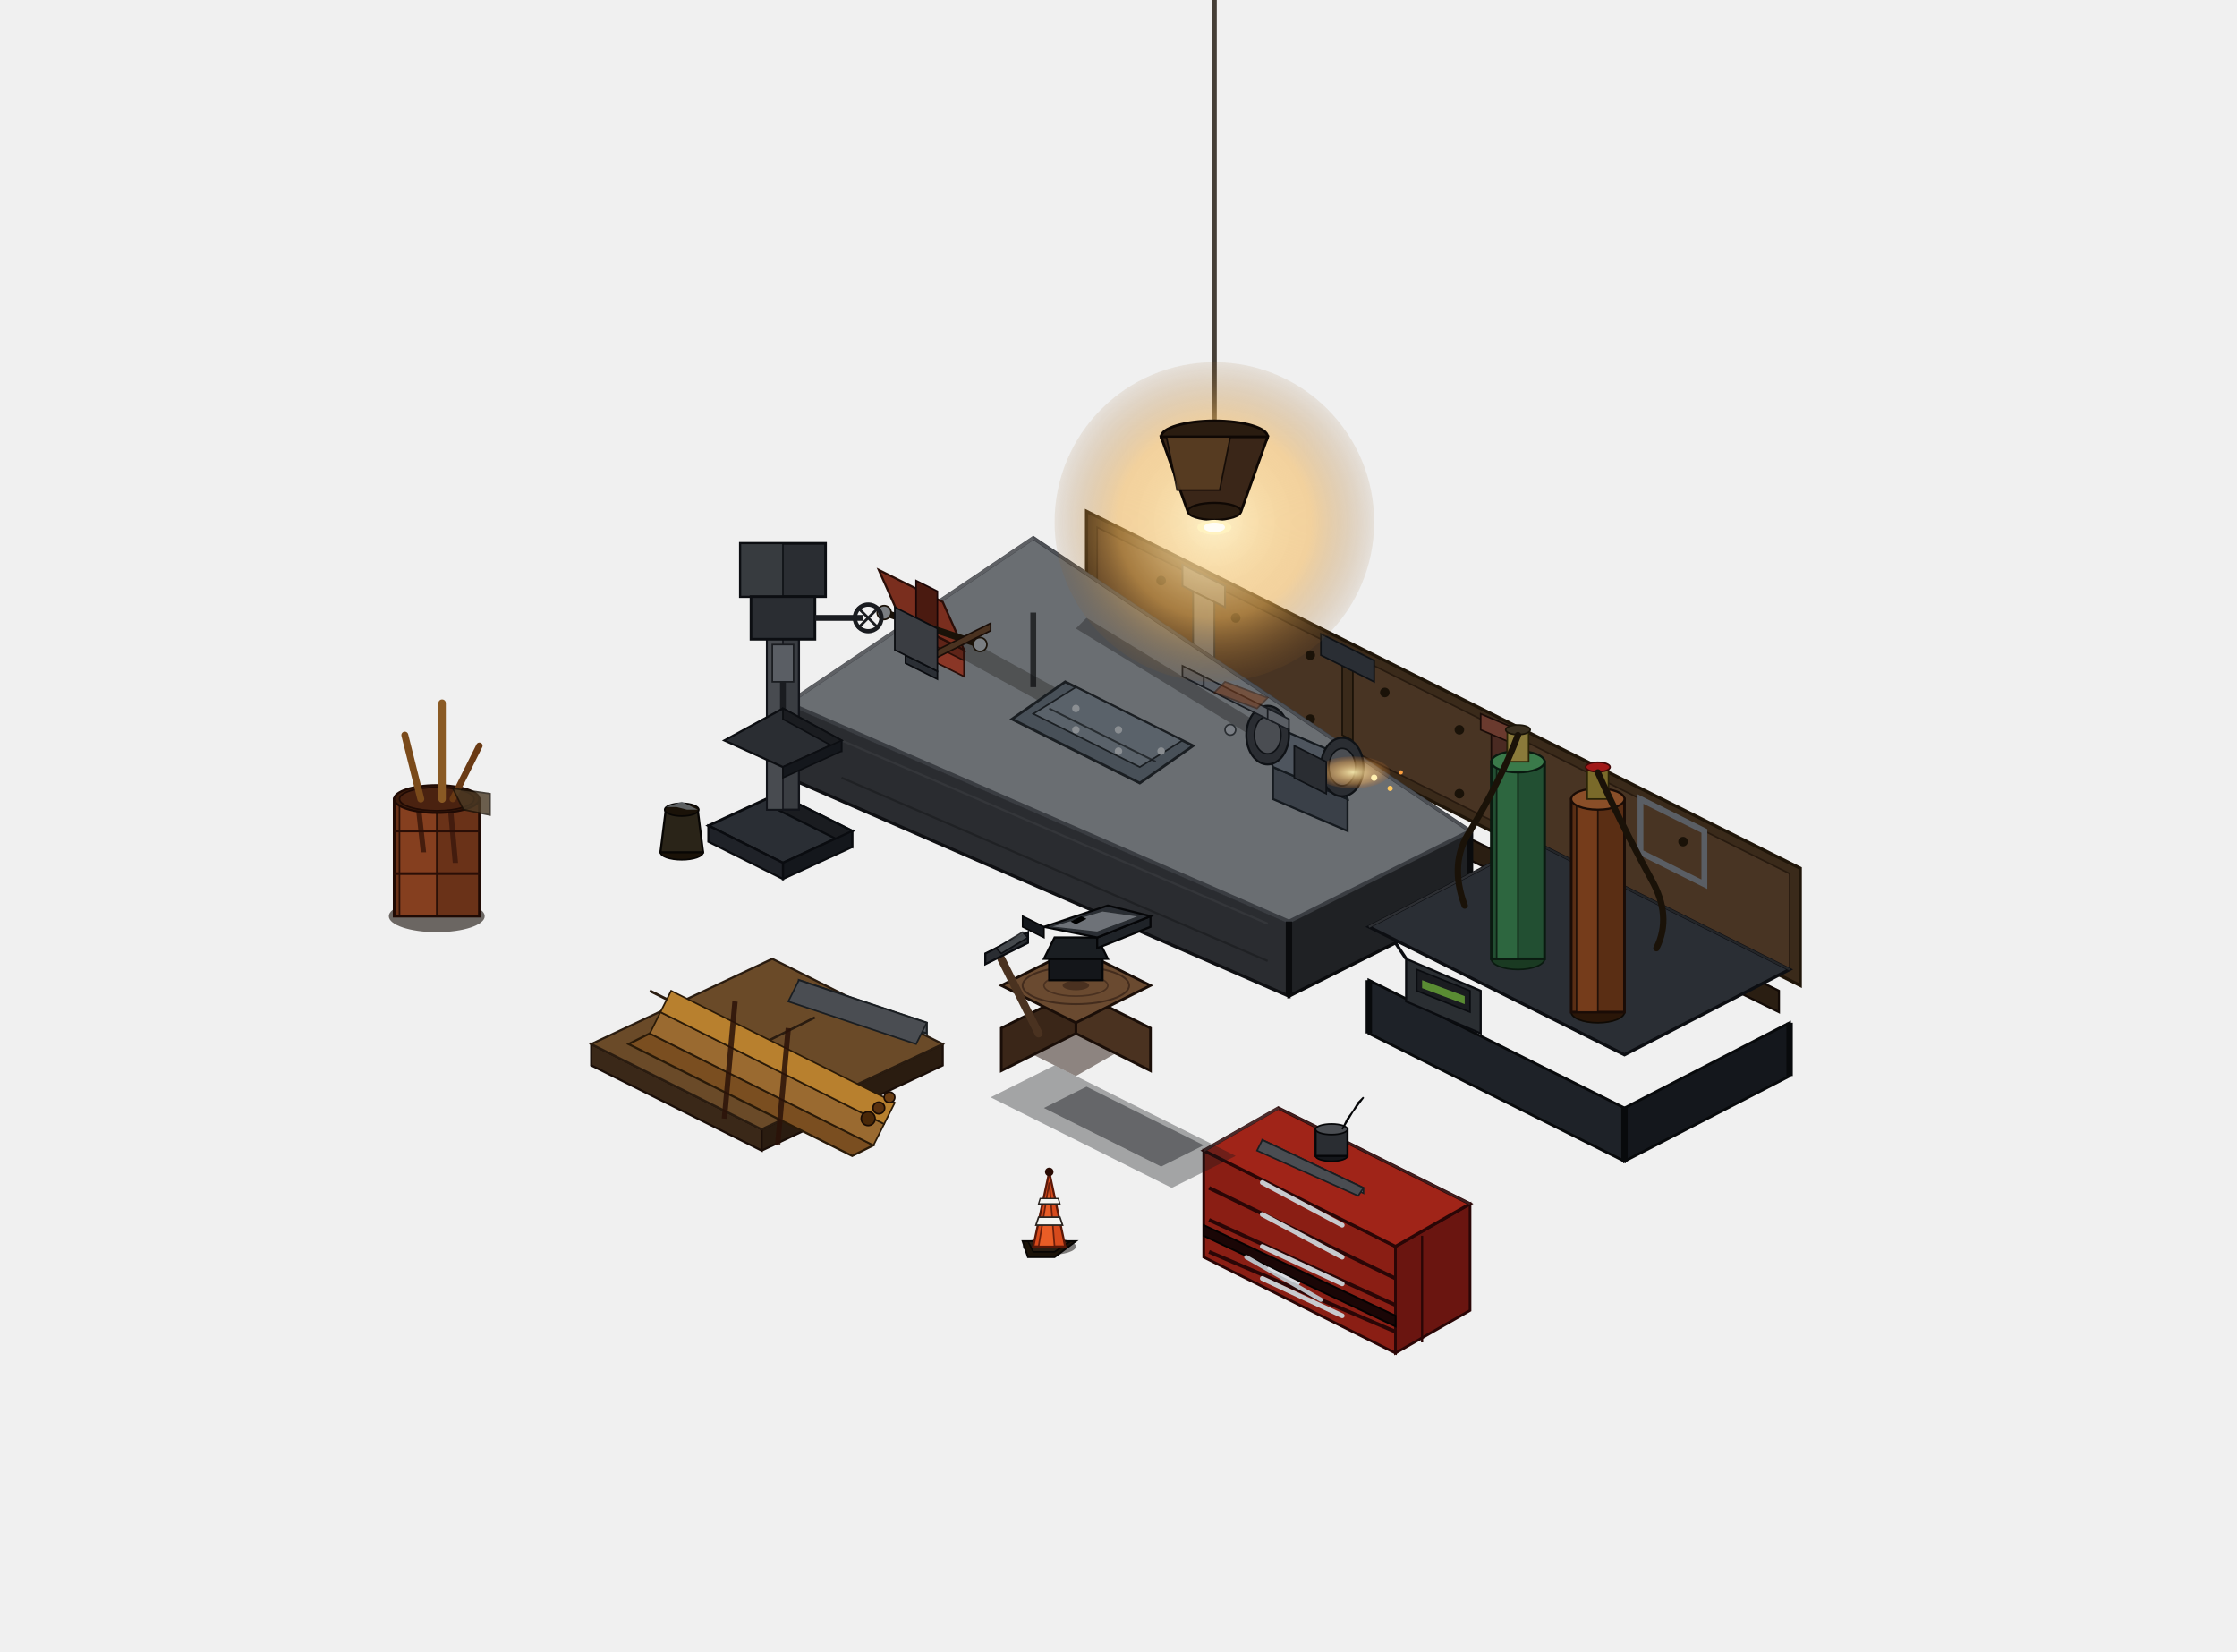
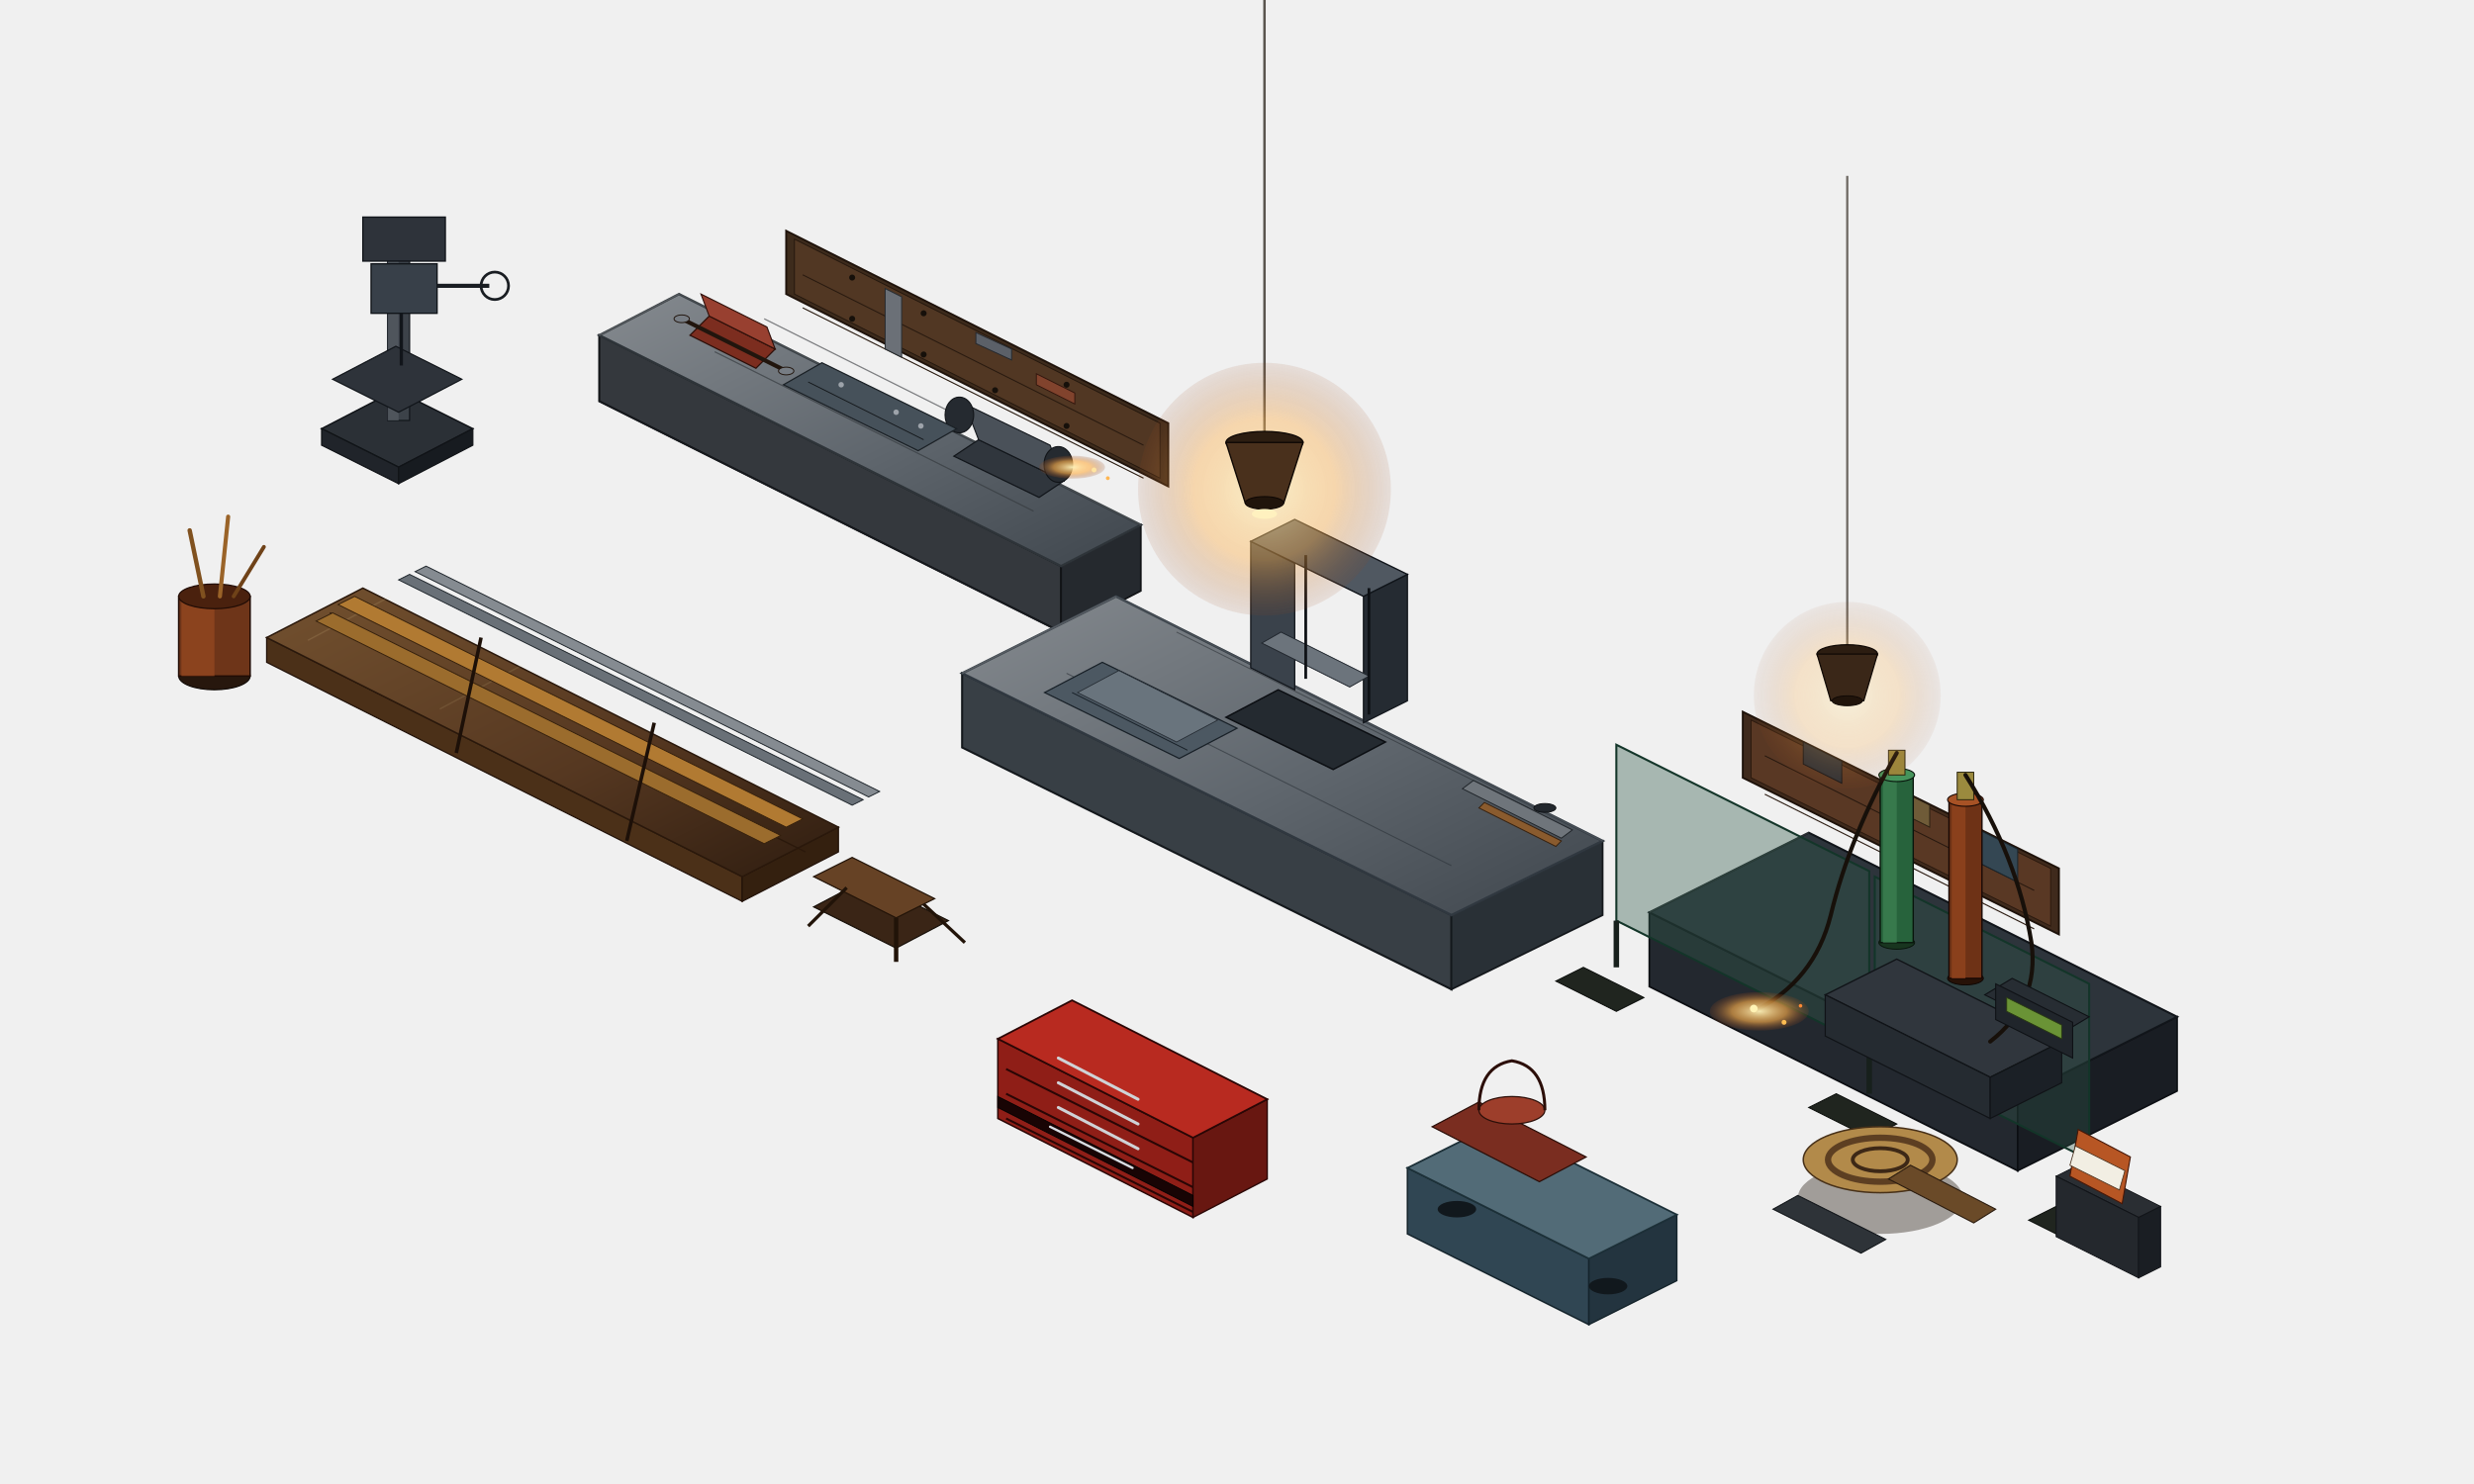
- <svg xmlns="http://www.w3.org/2000/svg" viewBox="20 0 420 310">
+ <svg xmlns="http://www.w3.org/2000/svg" viewBox="-40 0 900 540">
  <defs>
-     <radialGradient id="wsPendantGlow" cx="50%" cy="50%" r="55%">
-       <stop offset="0%" stop-color="#fff2c8" stop-opacity="0.95" />
-       <stop offset="55%" stop-color="#f4b85a" stop-opacity="0.55" />
-       <stop offset="100%" stop-color="#7a4a18" stop-opacity="0" />
+     <radialGradient id="workshopHotGlow" cx="50%" cy="50%" r="58%">
+       <stop offset="0%" stop-color="#fff2b8" stop-opacity="0.95" />
+       <stop offset="48%" stop-color="#ffb04a" stop-opacity="0.62" />
+       <stop offset="100%" stop-color="#6f220b" stop-opacity="0" />
    </radialGradient>
-     <radialGradient id="wsSparkGlow" cx="50%" cy="50%" r="60%">
-       <stop offset="0%" stop-color="#fff0b0" stop-opacity="0.9" />
-       <stop offset="60%" stop-color="#ffb050" stop-opacity="0.4" />
-       <stop offset="100%" stop-color="#8a3a10" stop-opacity="0" />
-     </radialGradient>
+     <linearGradient id="workshopSteelTop" x1="0%" y1="0%" x2="100%" y2="100%">
+       <stop offset="0%" stop-color="#858a8f" />
+       <stop offset="55%" stop-color="#5f666d" />
+       <stop offset="100%" stop-color="#3f464d" />
+     </linearGradient>
+     <linearGradient id="workshopOldWood" x1="0%" y1="0%" x2="100%" y2="100%">
+       <stop offset="0%" stop-color="#73512f" />
+       <stop offset="58%" stop-color="#563821" />
+       <stop offset="100%" stop-color="#2f1d10" />
+     </linearGradient>
  </defs>
-   <polygon points="224,96 358,163 358,185 224,118" fill="#3a2a1a" stroke="#1f1509" stroke-width="0.6" />
-   <polygon points="226,99 356,164 356,182 226,117" fill="#4a3624" stroke="#24180d" stroke-width="0.3" opacity="0.85" />
-   <circle cx="238" cy="109" r="0.9" fill="#1a1208" />
-   <circle cx="252" cy="116" r="0.9" fill="#1a1208" />
-   <circle cx="266" cy="123" r="0.9" fill="#1a1208" />
-   <circle cx="280" cy="130" r="0.9" fill="#1a1208" />
-   <circle cx="294" cy="137" r="0.9" fill="#1a1208" />
-   <circle cx="308" cy="144" r="0.9" fill="#1a1208" />
-   <circle cx="322" cy="151" r="0.9" fill="#1a1208" />
-   <circle cx="336" cy="158" r="0.9" fill="#1a1208" />
-   <circle cx="238" cy="121" r="0.9" fill="#1a1208" />
-   <circle cx="266" cy="135" r="0.9" fill="#1a1208" />
-   <circle cx="294" cy="149" r="0.9" fill="#1a1208" />
-   <circle cx="322" cy="163" r="0.9" fill="#1a1208" />
-   <polygon points="244,108 248,110 248,127 244,125" fill="#6a6e74" stroke="#2a2e32" stroke-width="0.35" />
-   <polygon points="242,106 250,110 250,114 242,110" fill="#6a6e74" stroke="#2a2e32" stroke-width="0.35" />
-   <polygon points="272,122 274,123 274,139 272,138" fill="#3a2a1a" stroke="#1a1208" stroke-width="0.3" />
-   <polygon points="268,119 278,124 278,128 268,123" fill="#2a2e34" stroke="#0f1216" stroke-width="0.3" />
-   <polygon points="300,136 303,137 303,149 300,147" fill="#4a2a22" stroke="#1a0c08" stroke-width="0.3" />
-   <polygon points="298,134 305,137 305,140 298,137" fill="#6a3a2e" stroke="#1a0c08" stroke-width="0.3" />
-   <polygon points="328,150 340,156 340,166 328,160" fill="none" stroke="#5a5e64" stroke-width="1.1" />
-   <polygon points="228,124 354,186 354,190 228,128" fill="#2a1e12" stroke="#120a06" stroke-width="0.4" />
-   <polygon points="242,131 248,134 248,142 242,139" fill="#4a3a28" stroke="#1a0f08" stroke-width="0.4" />
-   <polygon points="242,131 248,134 250,133 244,130" fill="#6a5a3a" stroke="#1a0f08" stroke-width="0.3" />
-   <polygon points="276,148 282,151 282,159 276,156" fill="#6a2a1a" stroke="#2a1008" stroke-width="0.4" />
-   <polygon points="276,148 282,151 284,150 278,147" fill="#8a3a22" stroke="#2a1008" stroke-width="0.3" />
-   <polygon points="168,132 262,173 262,187 168,146" fill="#2a2c30" stroke="#0f1013" stroke-width="0.6" />
-   <line x1="178" y1="139" x2="258" y2="173.4" stroke="rgba(255,255,255,0.05)" stroke-width="0.4" />
-   <line x1="178" y1="146" x2="258" y2="180.4" stroke="rgba(0,0,0,0.25)" stroke-width="0.4" />
-   <polygon points="296,156 262,173 262,187 296,170" fill="#1f2124" stroke="#0a0b0d" stroke-width="0.6" />
-   <polygon points="214,101 296,156 262,173 168,132" fill="#6a6e72" stroke="#3a3d42" stroke-width="0.7" />
-   <line x1="214" y1="101" x2="168" y2="132" stroke="rgba(255,255,255,0.18)" stroke-width="0.6" />
-   <line x1="214" y1="101" x2="296" y2="156" stroke="rgba(255,255,255,0.10)" stroke-width="0.5" />
-   <polygon points="198,118 238,140 234,142 194,120" fill="#3a3a3a" opacity="0.55" />
-   <polygon points="224,116 260,138 258,140 222,118" fill="#2a2a2a" opacity="0.45" />
-   <line x1="168" y1="132" x2="168" y2="146" stroke="#0a0b0d" stroke-width="1.2" />
-   <line x1="262" y1="173" x2="262" y2="187" stroke="#0a0b0d" stroke-width="1.2" />
-   <line x1="214" y1="115" x2="214" y2="129" stroke="#0a0b0d" stroke-width="1.1" opacity="0.7" />
-   <line x1="296" y1="156" x2="296" y2="170" stroke="#0a0b0d" stroke-width="1.2" />
-   <polygon points="189,116 201,122 201,126 189,120" fill="#5e2418" stroke="#2a0e08" stroke-width="0.4" />
-   <polygon points="189,116 201,122 197,113 185,107" fill="#7a2e1e" stroke="#2a0e08" stroke-width="0.4" />
-   <polygon points="189,118 201,124 201,127 189,121" fill="#8a3626" stroke="#2a0e08" stroke-width="0.3" />
-   <polygon points="192,109 196,111 196,118 192,116" fill="#4a1a10" stroke="#1a0606" stroke-width="0.3" />
-   <line x1="186" y1="115" x2="204" y2="121" stroke="#1a1208" stroke-width="1.3" stroke-linecap="round" />
-   <circle cx="186" cy="115" r="1.3" fill="#7a7e82" stroke="#1a1208" stroke-width="0.3" />
-   <circle cx="204" cy="121" r="1.3" fill="#7a7e82" stroke="#1a1208" stroke-width="0.3" />
-   <polygon points="259,144 273,150 273,156 259,150" fill="#3a4048" stroke="#151a1f" stroke-width="0.4" />
-   <polygon points="259,144 273,150 270,141 256,135" fill="#4e555e" stroke="#151a1f" stroke-width="0.4" />
-   <ellipse cx="258" cy="138" rx="4" ry="5.5" fill="#2a2d32" stroke="#0f1216" stroke-width="0.4" />
-   <ellipse cx="258" cy="138" rx="2.5" ry="3.5" fill="#4a4d52" stroke="#0f1216" stroke-width="0.3" />
-   <ellipse cx="272" cy="144" rx="4" ry="5.5" fill="#2a2d32" stroke="#0f1216" stroke-width="0.4" />
-   <ellipse cx="272" cy="144" rx="2.5" ry="3.5" fill="#4a4d52" stroke="#0f1216" stroke-width="0.3" />
-   <ellipse cx="274" cy="145" rx="7" ry="3" fill="url(#wsSparkGlow)" />
-   <circle cx="278" cy="146" r="0.6" fill="#fff0b0" />
-   <circle cx="281" cy="148" r="0.5" fill="#ffc860" />
-   <circle cx="283" cy="145" r="0.4" fill="#ffa040" />
-   <polygon points="263,140 269,143 269,149 263,146" fill="#2a2d32" stroke="#0f1216" stroke-width="0.3" />
-   <polygon points="220,128 244,140 234,147 210,135" fill="#485058" stroke="#1a1e22" stroke-width="0.5" />
-   <polygon points="222,129 242,139 234,144 214,134" fill="#5a626a" stroke="#1a1e22" stroke-width="0.3" />
-   <circle cx="222" cy="133" r="0.7" fill="#8a8e92" />
-   <circle cx="230" cy="137" r="0.7" fill="#8a8e92" />
-   <circle cx="238" cy="141" r="0.7" fill="#8a8e92" />
-   <circle cx="222" cy="137" r="0.7" fill="#8a8e92" />
-   <circle cx="230" cy="141" r="0.7" fill="#8a8e92" />
-   <line x1="217" y1="133" x2="237" y2="143" stroke="#1a1e22" stroke-width="0.35" opacity="0.8" />
-   <polygon points="244,126 260,134 259,135.5 243,127.5" fill="#5a5e64" stroke="#1a1d22" stroke-width="0.3" />
-   <polygon points="242,125 246,127 246,129 242,127" fill="#5a5e64" stroke="#1a1d22" stroke-width="0.3" />
-   <polygon points="258,133 262,135 262,137 258,135" fill="#5a5e64" stroke="#1a1d22" stroke-width="0.3" />
-   <polygon points="192,124 206,117 206,118.4 192,125.4" fill="#4a3220" stroke="#1a0e08" stroke-width="0.3" />
-   <polygon points="190,123 196,126 196,127.5 190,124.5" fill="#2a2e34" stroke="#0a0c10" stroke-width="0.3" />
-   <polygon points="188,122 196,126 196,118 188,114" fill="#3a3d42" stroke="#0a0c10" stroke-width="0.3" />
-   <circle cx="251" cy="137" r="1" fill="#7a7e84" stroke="#2a2e32" stroke-width="0.3" />
-   <polygon points="250,128 258,131 256,133 248,130" fill="#7a3a18" opacity="0.55" stroke="#3a1a0a" stroke-width="0.3" />
-   <polygon points="277,184 325,208 325,218 277,194" fill="#1e2228" stroke="#080a0c" stroke-width="0.5" />
-   <polygon points="356,192 325,208 325,218 356,202" fill="#14171c" stroke="#080a0c" stroke-width="0.5" />
-   <polygon points="308,158 356,182 325,198 277,174" fill="#2a2e34" stroke="#0c0e12" stroke-width="0.6" />
-   <line x1="308" y1="158" x2="277" y2="174" stroke="rgba(255,255,255,0.14)" stroke-width="0.4" />
-   <line x1="308" y1="158" x2="356" y2="182" stroke="rgba(255,255,255,0.10)" stroke-width="0.4" />
-   <line x1="277" y1="184" x2="277" y2="194" stroke="#080a0c" stroke-width="1.2" />
-   <line x1="325" y1="208" x2="325" y2="218" stroke="#080a0c" stroke-width="1.2" />
-   <line x1="356" y1="192" x2="356" y2="202" stroke="#080a0c" stroke-width="1.2" />
-   <ellipse cx="305" cy="180" rx="5" ry="2" fill="#1a3a22" stroke="#0a1a10" stroke-width="0.3" />
-   <polygon points="300,180 310,180 310,143 300,143" fill="#224f32" stroke="#0a1a10" stroke-width="0.5" />
-   <polygon points="301,180 305,180 305,143 301,143" fill="#2f6a42" stroke="#0a1a10" stroke-width="0.3" opacity="0.85" />
-   <ellipse cx="305" cy="143" rx="5" ry="2" fill="#3a7a4a" stroke="#0a1a10" stroke-width="0.4" />
-   <polygon points="303,143 307,143 307,137 303,137" fill="#8a7a3a" stroke="#2a2408" stroke-width="0.3" />
-   <ellipse cx="305" cy="137" rx="2.3" ry="0.9" fill="#3a3020" stroke="#1a1408" stroke-width="0.3" />
-   <ellipse cx="320" cy="190" rx="5" ry="2" fill="#2a1608" stroke="#0f0a04" stroke-width="0.3" />
-   <polygon points="315,190 325,190 325,150 315,150" fill="#5a2e14" stroke="#1a0c06" stroke-width="0.5" />
-   <polygon points="316,190 320,190 320,150 316,150" fill="#7a3e1c" stroke="#1a0c06" stroke-width="0.3" opacity="0.85" />
-   <ellipse cx="320" cy="150" rx="5" ry="2" fill="#8a4e28" stroke="#1a0c06" stroke-width="0.4" />
-   <polygon points="318,150 322,150 322,144 318,144" fill="#7a6a2a" stroke="#2a2408" stroke-width="0.3" />
-   <ellipse cx="320" cy="144" rx="2.3" ry="0.9" fill="#a01818" stroke="#400808" stroke-width="0.3" />
-   <path d="M305 138 Q302 146 296 156 Q292 162 295 170" fill="none" stroke="#1a1208" stroke-width="1.2" stroke-linecap="round" />
-   <path d="M320 145 Q324 154 330 165 Q334 172 331 178" fill="none" stroke="#1a1208" stroke-width="1.2" stroke-linecap="round" />
-   <polygon points="284,180 298,186 298,194 284,188" fill="#2a2e32" stroke="#0a0c10" stroke-width="0.4" />
-   <polygon points="286,182 296,186 296,190 286,186" fill="#1a1c20" stroke="#0a0c10" stroke-width="0.3" />
-   <polygon points="287,184 295,187 295,188.5 287,185.5" fill="#6aa838" opacity="0.8" />
-   <line x1="284" y1="180" x2="282" y2="177" stroke="#0a0c10" stroke-width="0.6" />
-   <polygon points="166,149 180,156 167,162 153,155" fill="#2a2e34" stroke="#0a0c10" stroke-width="0.5" />
-   <polygon points="166,149 180,156 180,159 166,152" fill="#1a1c20" stroke="#0a0c10" stroke-width="0.4" />
-   <polygon points="180,156 167,162 167,165 180,159" fill="#14171c" stroke="#0a0c10" stroke-width="0.4" />
-   <polygon points="153,155 167,162 167,165 153,158" fill="#1f2228" stroke="#0a0c10" stroke-width="0.4" />
-   <polygon points="164,152 170,152 170,108 164,108" fill="#3a3d42" stroke="#12141a" stroke-width="0.4" />
-   <polygon points="164,152 167,152 167,108 164,108" fill="#4a4d52" stroke="#12141a" stroke-width="0.3" opacity="0.85" />
-   <polygon points="159,112 175,112 175,102 159,102" fill="#2a2d32" stroke="#0c0e12" stroke-width="0.5" />
-   <polygon points="159,112 167,112 167,102 159,102" fill="#3a3d42" stroke="#0c0e12" stroke-width="0.3" opacity="0.85" />
-   <polygon points="161,120 173,120 173,112 161,112" fill="#2a2d32" stroke="#0c0e12" stroke-width="0.5" />
-   <line x1="173" y1="116" x2="182" y2="116" stroke="#1a1c20" stroke-width="1.1" />
-   <circle cx="183" cy="116" r="2.5" fill="none" stroke="#1a1c20" stroke-width="0.8" />
-   <line x1="181" y1="114" x2="185" y2="118" stroke="#1a1c20" stroke-width="0.5" />
-   <line x1="185" y1="114" x2="181" y2="118" stroke="#1a1c20" stroke-width="0.5" />
-   <polygon points="165,128 169,128 169,121 165,121" fill="#5a5e64" stroke="#1a1c20" stroke-width="0.3" />
-   <line x1="167" y1="128" x2="167" y2="134" stroke="#1a1c20" stroke-width="1.1" />
-   <polygon points="167,133 178,139 167,144 156,139" fill="#2a2d32" stroke="#0c0e12" stroke-width="0.4" />
-   <polygon points="167,133 178,139 178,141 167,135" fill="#1a1c20" stroke="#0c0e12" stroke-width="0.3" />
-   <polygon points="178,139 167,144 167,146 178,141" fill="#14171c" stroke="#0c0e12" stroke-width="0.3" />
-   <ellipse cx="148" cy="160" rx="4" ry="1.4" fill="#1a1208" stroke="#080604" stroke-width="0.3" />
-   <polygon points="144,160 152,160 151,152 145,152" fill="#2a2418" stroke="#080604" stroke-width="0.4" />
-   <ellipse cx="148" cy="152" rx="3.2" ry="1.2" fill="#1a1208" stroke="#080604" stroke-width="0.3" />
-   <polygon points="145,151.5 148,150.5 151,152 149,152 147,151.5" fill="#6a6e72" opacity="0.85" />
-   <ellipse cx="102" cy="172" rx="9" ry="3" fill="#120a04" opacity="0.6" />
-   <polygon points="94,172 110,172 110,150 94,150" fill="#6a3218" stroke="#1f0a04" stroke-width="0.5" />
-   <polygon points="95,172 102,172 102,150 95,150" fill="#8a4220" stroke="#1f0a04" stroke-width="0.3" opacity="0.85" />
-   <line x1="94" y1="156" x2="110" y2="156" stroke="#2a0e06" stroke-width="0.5" />
-   <line x1="94" y1="164" x2="110" y2="164" stroke="#2a0e06" stroke-width="0.5" />
-   <polygon points="98,151 99,160 100,160 99,151" fill="#2a0e06" opacity="0.7" />
-   <polygon points="104,151 105,162 106,162 105,151" fill="#2a0e06" opacity="0.6" />
-   <ellipse cx="102" cy="150" rx="8" ry="2.6" fill="#3a1a0a" stroke="#1f0a04" stroke-width="0.4" />
-   <ellipse cx="102" cy="150" rx="7" ry="2.2" fill="#4a2210" stroke="#1f0a04" stroke-width="0.3" />
-   <line x1="99" y1="150" x2="96" y2="138" stroke="#7a4a1a" stroke-width="1.3" stroke-linecap="round" />
-   <line x1="103" y1="150" x2="103" y2="132" stroke="#8a5a24" stroke-width="1.4" stroke-linecap="round" />
-   <line x1="105" y1="150" x2="110" y2="140" stroke="#6a3a14" stroke-width="1.2" stroke-linecap="round" />
-   <polygon points="105,148 112,149 112,153 107,152" fill="#4a3a24" opacity="0.8" stroke="#1a1208" stroke-width="0.3" />
-   <polygon points="222,187 236,194 222,202 208,195" fill="#2a1810" opacity="0.5" />
-   <polygon points="222,186 236,193 236,201 222,194" fill="#4a3220" stroke="#1a0e08" stroke-width="0.5" />
-   <polygon points="222,186 208,193 208,201 222,194" fill="#3a2618" stroke="#1a0e08" stroke-width="0.5" />
-   <polygon points="222,178 236,185 222,192 208,185" fill="#6a4a30" stroke="#1a0e08" stroke-width="0.5" />
-   <ellipse cx="222" cy="185" rx="10" ry="3.5" fill="none" stroke="#2a1810" stroke-width="0.35" opacity="0.6" />
-   <ellipse cx="222" cy="185" rx="6" ry="2" fill="none" stroke="#2a1810" stroke-width="0.3" opacity="0.5" />
-   <ellipse cx="222" cy="185" rx="2.5" ry="0.9" fill="#2a1810" opacity="0.5" />
-   <polygon points="217,180 227,180 227,184 217,184" fill="#14161a" stroke="#050608" stroke-width="0.4" />
-   <polygon points="216,180 228,180 226,176 218,176" fill="#1a1e22" stroke="#050608" stroke-width="0.4" />
-   <polygon points="226,176 236,172 236,174 226,178" fill="#1f2328" stroke="#050608" stroke-width="0.4" />
-   <polygon points="216,174 228,170 236,172 226,176" fill="#2a2e34" stroke="#050608" stroke-width="0.4" />
-   <polygon points="217,174 227,171 234,172 226,175" fill="#7a7e84" stroke="#2a2e32" stroke-width="0.25" opacity="0.85" />
-   <polygon points="216,174 212,172 212,174 216,176" fill="#14171c" stroke="#050608" stroke-width="0.3" />
-   <polygon points="221,173 223,172 224,172.5 222,173.5" fill="#000000" />
-   <line x1="215" y1="194" x2="208" y2="180" stroke="#4a3220" stroke-width="1.5" stroke-linecap="round" />
-   <polygon points="205,179 213,175 213,177 205,181" fill="#2a2d32" stroke="#0a0c10" stroke-width="0.4" />
-   <polygon points="207,178 212,175 213,176 208,179" fill="#4a4d52" stroke="#0a0c10" stroke-width="0.3" opacity="0.85" />
-   <polygon points="165,180 197,196 163,212 131,196" fill="#3a2818" opacity="0.4" />
-   <polygon points="131,196 163,212 163,216 131,200" fill="#3a2818" stroke="#1a0e08" stroke-width="0.4" />
-   <polygon points="197,196 163,212 163,216 197,200" fill="#2a1c10" stroke="#1a0e08" stroke-width="0.4" />
-   <polygon points="165,180 197,196 163,212 131,196" fill="#6a4a28" stroke="#2a1c10" stroke-width="0.4" />
-   <line x1="142" y1="186" x2="174" y2="202" stroke="#2a1c10" stroke-width="0.5" />
-   <line x1="151" y1="190" x2="183" y2="206" stroke="#2a1c10" stroke-width="0.5" />
-   <line x1="151" y1="202" x2="173" y2="191" stroke="#2a1c10" stroke-width="0.45" />
-   <polygon points="138,196 180,217 184,215 142,194" fill="#7a4e20" stroke="#2a1a08" stroke-width="0.4" />
-   <polygon points="142,194 184,215 186,211 144,190" fill="#9a6a30" stroke="#2a1a08" stroke-width="0.3" />
-   <polygon points="144,190 186,211 188,207 146,186" fill="#b8802e" stroke="#2a1a08" stroke-width="0.3" />
-   <line x1="158" y1="188" x2="156" y2="210" stroke="#2a1208" stroke-width="1" opacity="0.85" />
-   <line x1="168" y1="193" x2="166" y2="215" stroke="#2a1208" stroke-width="1" opacity="0.85" />
-   <circle cx="183" cy="210" r="1.3" fill="#4a2808" stroke="#1a0c04" stroke-width="0.3" />
-   <circle cx="185" cy="208" r="1.1" fill="#5a3210" stroke="#1a0c04" stroke-width="0.3" />
-   <circle cx="187" cy="206" r="1" fill="#6a3e14" stroke="#1a0c04" stroke-width="0.3" />
-   <polygon points="170,184 194,192 194,194 170,186" fill="#5a5e64" stroke="#1a1e22" stroke-width="0.4" />
-   <polygon points="170,184 194,192 192,196 168,188" fill="#4a4d52" stroke="#1a1e22" stroke-width="0.3" />
-   <polygon points="260,210 296,228 282,235 246,217" fill="#0a0608" opacity="0.45" />
-   <polygon points="246,216 282,234 282,254 246,236" fill="#8a1e14" stroke="#2a0606" stroke-width="0.5" />
-   <polygon points="296,226 282,234 282,254 296,246" fill="#6a1510" stroke="#2a0606" stroke-width="0.5" />
-   <polygon points="260,208 296,226 282,234 246,216" fill="#a02418" stroke="#2a0606" stroke-width="0.6" />
-   <line x1="260" y1="208" x2="246" y2="216" stroke="rgba(255,255,255,0.15)" stroke-width="0.5" />
-   <line x1="260" y1="208" x2="296" y2="226" stroke="rgba(255,255,255,0.10)" stroke-width="0.4" />
-   <line x1="247" y1="223" x2="282" y2="240" stroke="#2a0606" stroke-width="0.7" />
-   <line x1="247" y1="229" x2="282" y2="245" stroke="#2a0606" stroke-width="0.7" />
-   <line x1="247" y1="235" x2="282" y2="250" stroke="#2a0606" stroke-width="0.7" />
-   <line x1="257" y1="222" x2="272" y2="230" stroke="#c8cace" stroke-width="0.9" stroke-linecap="round" />
-   <line x1="257" y1="228" x2="272" y2="236" stroke="#c8cace" stroke-width="0.9" stroke-linecap="round" />
-   <line x1="257" y1="234" x2="272" y2="241" stroke="#c8cace" stroke-width="0.9" stroke-linecap="round" />
-   <line x1="257" y1="240" x2="272" y2="247" stroke="#c8cace" stroke-width="0.9" stroke-linecap="round" />
-   <line x1="287" y1="232" x2="287" y2="252" stroke="#2a0606" stroke-width="0.4" />
-   <polygon points="246,230 282,247 282,249 246,232" fill="#1a0606" stroke="#050202" stroke-width="0.35" />
-   <line x1="254" y1="236" x2="268" y2="244" stroke="#b8bcc2" stroke-width="0.8" stroke-linecap="round" />
-   <line x1="258" y1="238" x2="264" y2="241" stroke="#d8dce2" stroke-width="0.5" />
-   <ellipse cx="270" cy="217" rx="3" ry="1" fill="#14161a" stroke="#050608" stroke-width="0.3" />
-   <polygon points="267,217 273,217 273,212 267,212" fill="#2a2d32" stroke="#050608" stroke-width="0.4" />
-   <ellipse cx="270" cy="212" rx="3" ry="1" fill="#4a4d52" stroke="#050608" stroke-width="0.3" />
-   <polygon points="272,212 273,210 276,206 275,207" fill="#4a4d52" stroke="#050608" stroke-width="0.3" />
-   <polygon points="257,214 276,223 276,224 257,215" fill="#7a7e84" stroke="#1a1e22" stroke-width="0.3" />
-   <polygon points="257,214 276,223 275,224.5 256,216" fill="#4a4d52" stroke="#1a1e22" stroke-width="0.3" />
-   <ellipse cx="217" cy="234" rx="5" ry="1.6" fill="#0a0604" opacity="0.5" />
-   <polygon points="212,233 222,233 218,236 213,236" fill="#1a1208" stroke="#080604" stroke-width="0.35" />
-   <polygon points="213,233 221,233 218,235 214,235" fill="#2a1e12" stroke="#080604" stroke-width="0.3" />
-   <polygon points="214,234 220,234 217,220" fill="#d64a1c" stroke="#5a1808" stroke-width="0.4" />
-   <polygon points="215,234 218,234 217,222" fill="#ec6028" stroke="#5a1808" stroke-width="0.3" opacity="0.85" />
-   <polygon points="214.5,230 219.5,230 219,228.5 215,228.5" fill="#f4f4f0" stroke="#2a2420" stroke-width="0.3" />
-   <polygon points="215,226 219,226 218.7,225 215.3,225" fill="#f4f4f0" stroke="#2a2420" stroke-width="0.25" />
-   <circle cx="217" cy="220" r="0.8" fill="#2a0c04" />
-   <polygon points="218,200 252,217 240,223 206,206" fill="#14161a" opacity="0.35" />
-   <polygon points="224,204 246,215 238,219 216,208" fill="#080a0e" opacity="0.4" />
-   <line x1="248" y1="0" x2="248" y2="84" stroke="#1a1208" stroke-width="0.9" opacity="0.8" />
-   <circle cx="248" cy="98" r="30" fill="url(#wsPendantGlow)" />
-   <ellipse cx="248" cy="82" rx="10" ry="3" fill="#2a1c10" stroke="#0f0804" stroke-width="0.5" />
-   <polygon points="238,82 258,82 253,96 243,96" fill="#3a2618" stroke="#0f0804" stroke-width="0.5" />
-   <polygon points="239,82 251,82 249,92 241,92" fill="#5a3e22" stroke="#0f0804" stroke-width="0.3" opacity="0.85" />
-   <ellipse cx="248" cy="96" rx="5" ry="1.6" fill="#2a1c10" stroke="#0f0804" stroke-width="0.4" />
-   <ellipse cx="248" cy="99" rx="3.2" ry="1.4" fill="#fff2c0" />
-   <ellipse cx="248" cy="99" rx="2" ry="0.9" fill="#ffffff" opacity="0.85" />
+   <g id="back-storage">
+     <polygon points="246,84 385,154 385,177 246,107" fill="#3d2b1c" stroke="#1f130b" stroke-width="0.7" />
+     <polygon points="249,87 382,154 382,174 249,107" fill="#513723" stroke="#24170d" stroke-width="0.35" />
+     <line x1="252" y1="100" x2="376" y2="162" stroke="#2a1b10" stroke-width="0.4" />
+     <line x1="252" y1="112" x2="376" y2="174" stroke="#2a1b10" stroke-width="0.4" />
+     <circle cx="270" cy="101" r="1.1" fill="#16100a" />
+     <circle cx="296" cy="114" r="1.1" fill="#16100a" />
+     <circle cx="322" cy="127" r="1.1" fill="#16100a" />
+     <circle cx="348" cy="140" r="1.1" fill="#16100a" />
+     <circle cx="270" cy="116" r="1.1" fill="#16100a" />
+     <circle cx="296" cy="129" r="1.1" fill="#16100a" />
+     <circle cx="322" cy="142" r="1.1" fill="#16100a" />
+     <circle cx="348" cy="155" r="1.1" fill="#16100a" />
+     <polygon points="282,105 288,108 288,130 282,127" fill="#6b7077" stroke="#262b30" stroke-width="0.35" />
+     <polygon points="315,121 328,127 328,131 315,125" fill="#5b6068" stroke="#24282d" stroke-width="0.35" />
+     <polygon points="337,136 351,143 351,147 337,140" fill="#81432d" stroke="#32160d" stroke-width="0.35" />
+     <polygon points="594,259 709,316 709,340 594,283" fill="#3f2a1c" stroke="#1e120a" stroke-width="0.7" />
+     <polygon points="597,262 706,316 706,337 597,283" fill="#593824" stroke="#2a180d" stroke-width="0.35" />
+     <line x1="602" y1="275" x2="700" y2="324" stroke="#2a1a10" stroke-width="0.4" />
+     <line x1="602" y1="289" x2="700" y2="338" stroke="#2a1a10" stroke-width="0.4" />
+     <polygon points="616,270 630,277 630,285 616,278" fill="#2d3238" stroke="#111417" stroke-width="0.35" />
+     <polygon points="644,284 662,293 662,301 644,292" fill="#6f5b38" stroke="#2c2113" stroke-width="0.35" />
+     <polygon points="678,301 694,309 694,321 678,313" fill="#344753" stroke="#17242c" stroke-width="0.35" />
+   </g>
+   <g id="long-workbench">
+     <polygon points="178,122 346,206 346,230 178,146" fill="#34383d" stroke="#111316" stroke-width="0.75" />
+     <polygon points="375,191 346,206 346,230 375,215" fill="#25292e" stroke="#111316" stroke-width="0.65" />
+     <polygon points="207,107 375,191 346,206 178,122" fill="url(#workshopSteelTop)" stroke="#2e3439" stroke-width="0.85" />
+     <line x1="207" y1="107" x2="178" y2="122" stroke="rgba(255,255,255,0.18)" stroke-width="0.55" />
+     <line x1="207" y1="107" x2="375" y2="191" stroke="rgba(255,255,255,0.12)" stroke-width="0.5" />
+     <line x1="178" y1="146" x2="346" y2="230" stroke="#16191d" stroke-width="0.55" />
+     <line x1="220" y1="128" x2="336" y2="186" stroke="#34383d" stroke-width="0.45" opacity="0.65" />
+     <line x1="238" y1="116" x2="314" y2="154" stroke="#1c1f23" stroke-width="0.45" opacity="0.55" />
+     <polygon points="218,115 242,127 235,134 211,122" fill="#7c2d1f" stroke="#2c0e08" stroke-width="0.45" />
+     <polygon points="218,115 242,127 239,119 215,107" fill="#984030" stroke="#2c0e08" stroke-width="0.4" />
+     <line x1="208" y1="116" x2="246" y2="135" stroke="#21150d" stroke-width="1.5" stroke-linecap="round" />
+     <ellipse cx="208" cy="116" rx="2.8" ry="1.4" fill="#777d84" stroke="#21150d" stroke-width="0.35" />
+     <ellipse cx="246" cy="135" rx="2.8" ry="1.4" fill="#777d84" stroke="#21150d" stroke-width="0.35" />
+     <polygon points="316,160 347,175 338,181 307,166" fill="#30363d" stroke="#11151a" stroke-width="0.45" />
+     <polygon points="316,160 347,175 342,162 311,147" fill="#4a5159" stroke="#11151a" stroke-width="0.4" />
+     <ellipse cx="309" cy="151" rx="5.2" ry="6.5" fill="#252a30" stroke="#101317" stroke-width="0.4" />
+     <ellipse cx="345" cy="169" rx="5.2" ry="6.5" fill="#252a30" stroke="#101317" stroke-width="0.4" />
+     <ellipse cx="350" cy="170" rx="12" ry="4.2" fill="url(#workshopHotGlow)" />
+     <circle cx="358" cy="171" r="0.9" fill="#ffe4a0" />
+     <circle cx="363" cy="174" r="0.7" fill="#ffb652" />
+     <polygon points="259,132 308,156 294,164 245,140" fill="#46515a" stroke="#1a2025" stroke-width="0.45" />
+     <line x1="254" y1="139" x2="296" y2="160" stroke="#15191d" stroke-width="0.35" />
+     <circle cx="266" cy="140" r="1" fill="#9da3aa" />
+     <circle cx="286" cy="150" r="1" fill="#9da3aa" />
+     <circle cx="295" cy="155" r="1" fill="#9da3aa" />
+   </g>
+   <g id="drill-press">
+     <polygon points="104,142 132,156 105,170 77,156" fill="#2b3036" stroke="#101317" stroke-width="0.55" />
+     <polygon points="77,156 105,170 105,176 77,162" fill="#20242a" stroke="#101317" stroke-width="0.45" />
+     <polygon points="132,156 105,170 105,176 132,162" fill="#171b20" stroke="#101317" stroke-width="0.45" />
+     <polygon points="101,153 109,153 109,89 101,89" fill="#3c4249" stroke="#12161b" stroke-width="0.45" />
+     <polygon points="101,153 105,153 105,89 101,89" fill="#555b63" opacity="0.75" />
+     <polygon points="92,95 122,95 122,79 92,79" fill="#2e333a" stroke="#11151a" stroke-width="0.5" />
+     <polygon points="95,114 119,114 119,96 95,96" fill="#384049" stroke="#11151a" stroke-width="0.5" />
+     <line x1="119" y1="104" x2="138" y2="104" stroke="#191d22" stroke-width="1.5" />
+     <ellipse cx="140" cy="104" rx="5" ry="5" fill="none" stroke="#191d22" stroke-width="1" />
+     <polygon points="104,126 128,138 105,150 81,138" fill="#2e333a" stroke="#11151a" stroke-width="0.45" />
+     <line x1="106" y1="114" x2="106" y2="133" stroke="#11151a" stroke-width="1.2" />
+   </g>
+   <g id="assembly-island">
+     <polygon points="310,245 488,333 488,360 310,272" fill="#383f45" stroke="#14181c" stroke-width="0.75" />
+     <polygon points="543,306 488,333 488,360 543,333" fill="#293036" stroke="#14181c" stroke-width="0.65" />
+     <polygon points="366,217 543,306 488,333 310,245" fill="url(#workshopSteelTop)" stroke="#303840" stroke-width="0.9" />
+     <line x1="366" y1="217" x2="310" y2="245" stroke="rgba(255,255,255,0.18)" stroke-width="0.6" />
+     <line x1="366" y1="217" x2="543" y2="306" stroke="rgba(255,255,255,0.12)" stroke-width="0.5" />
+     <line x1="348" y1="245" x2="488" y2="315" stroke="#2c3238" stroke-width="0.4" opacity="0.6" />
+     <line x1="388" y1="230" x2="516" y2="294" stroke="#1b2025" stroke-width="0.35" opacity="0.5" />
+     <polygon points="425,251 464,270 445,280 406,261" fill="#242a30" stroke="#0b0e12" stroke-width="0.55" />
+     <polygon points="415,243 431,251 431,205 415,197" fill="#3a424b" stroke="#10141a" stroke-width="0.45" />
+     <polygon points="456,263 472,255 472,209 456,217" fill="#252b32" stroke="#10141a" stroke-width="0.45" />
+     <polygon points="415,197 456,217 472,209 431,189" fill="#505861" stroke="#10141a" stroke-width="0.5" />
+     <polygon points="426,230 458,246 451,250 419,234" fill="#6c747c" stroke="#20262d" stroke-width="0.35" />
+     <line x1="435" y1="202" x2="435" y2="247" stroke="#0e1115" stroke-width="1" />
+     <line x1="458" y1="214" x2="458" y2="260" stroke="#0e1115" stroke-width="1" />
+     <polygon points="361,241 410,265 389,276 340,252" fill="#4c5862" stroke="#182027" stroke-width="0.45" />
+     <polygon points="367,244 403,262 388,270 352,252" fill="#69747d" stroke="#252c33" stroke-width="0.3" />
+     <line x1="350" y1="252" x2="392" y2="273" stroke="#182027" stroke-width="0.35" />
+     <polygon points="496,284 532,302 528,305 492,287" fill="#6f757b" stroke="#1f2429" stroke-width="0.35" />
+     <polygon points="500,292 528,306 526,308 498,294" fill="#8a5b2e" stroke="#35200e" stroke-width="0.35" />
+     <ellipse cx="522" cy="294" rx="4" ry="1.6" fill="#22272d" stroke="#0d1013" stroke-width="0.35" />
+   </g>
+   <g id="welding-bay">
+     <polygon points="560,332 694,399 694,426 560,359" fill="#23282f" stroke="#0b0e12" stroke-width="0.65" />
+     <polygon points="752,370 694,399 694,426 752,397" fill="#191d23" stroke="#0b0e12" stroke-width="0.6" />
+     <polygon points="618,303 752,370 694,399 560,332" fill="#2d343b" stroke="#11151a" stroke-width="0.75" />
+     <line x1="618" y1="303" x2="560" y2="332" stroke="rgba(255,255,255,0.12)" stroke-width="0.5" />
+     <polygon points="548,271 640,317 640,381 548,335" fill="#315a4a" fill-opacity="0.38" stroke="#133529" stroke-width="0.75" />
+     <polygon points="642,319 720,358 720,422 642,383" fill="#315a4a" fill-opacity="0.34" stroke="#133529" stroke-width="0.75" />
+     <line x1="548" y1="335" x2="548" y2="352" stroke="#17201c" stroke-width="2" />
+     <line x1="640" y1="381" x2="640" y2="398" stroke="#17201c" stroke-width="2" />
+     <line x1="720" y1="422" x2="720" y2="439" stroke="#17201c" stroke-width="2" />
+     <polygon points="536,352 558,363 548,368 526,357" fill="#20251f" stroke="#0c0f0c" stroke-width="0.4" />
+     <polygon points="628,398 650,409 640,414 618,403" fill="#20251f" stroke="#0c0f0c" stroke-width="0.4" />
+     <polygon points="708,439 730,450 720,455 698,444" fill="#20251f" stroke="#0c0f0c" stroke-width="0.4" />
+     <polygon points="650,349 710,379 684,392 624,362" fill="#30363d" stroke="#101317" stroke-width="0.5" />
+     <polygon points="624,362 684,392 684,407 624,377" fill="#252b31" stroke="#101317" stroke-width="0.45" />
+     <polygon points="710,379 684,392 684,407 710,394" fill="#1b2026" stroke="#101317" stroke-width="0.45" />
+     <ellipse cx="650" cy="343" rx="6.5" ry="2.4" fill="#18351f" stroke="#08150c" stroke-width="0.35" />
+     <polygon points="644,343 656,343 656,282 644,282" fill="#27633c" stroke="#08150c" stroke-width="0.5" />
+     <polygon points="645,343 650,343 650,282 645,282" fill="#3b7e50" opacity="0.8" />
+     <ellipse cx="650" cy="282" rx="6.5" ry="2.4" fill="#46945c" stroke="#08150c" stroke-width="0.4" />
+     <polygon points="647,282 653,282 653,273 647,273" fill="#9b8a3e" stroke="#2a230c" stroke-width="0.35" />
+     <ellipse cx="675" cy="356" rx="6.5" ry="2.4" fill="#271207" stroke="#0d0603" stroke-width="0.35" />
+     <polygon points="669,356 681,356 681,291 669,291" fill="#6e3216" stroke="#180804" stroke-width="0.5" />
+     <polygon points="670,356 675,356 675,291 670,291" fill="#91431e" opacity="0.8" />
+     <ellipse cx="675" cy="291" rx="6.5" ry="2.4" fill="#a75225" stroke="#180804" stroke-width="0.4" />
+     <polygon points="672,291 678,291 678,281 672,281" fill="#9b8a3e" stroke="#2a230c" stroke-width="0.35" />
+     <path d="M650 274 Q633 304 626 333 Q620 357 598 368" fill="none" stroke="#17100a" stroke-width="1.5" stroke-linecap="round" />
+     <path d="M675 282 Q694 312 699 343 Q702 365 684 379" fill="none" stroke="#17100a" stroke-width="1.5" stroke-linecap="round" />
+     <ellipse cx="600" cy="368" rx="18" ry="7" fill="url(#workshopHotGlow)" />
+     <circle cx="598" cy="367" r="1.4" fill="#fff3b5" />
+     <circle cx="609" cy="372" r="0.9" fill="#ffbd52" />
+     <circle cx="615" cy="366" r="0.65" fill="#ff8a34" />
+     <polygon points="692,356 720,370 710,376 682,362" fill="#272d33" stroke="#0e1115" stroke-width="0.4" />
+     <polygon points="686,358 714,372 714,385 686,371" fill="#20252b" stroke="#0e1115" stroke-width="0.4" />
+     <polygon points="690,363 710,373 710,378 690,368" fill="#6a9336" stroke="#28380f" stroke-width="0.3" />
+   </g>
+   <g id="front-stock-lane">
+     <polygon points="92,214 265,301 230,319 57,232" fill="#2a1c10" opacity="0.34" />
+     <polygon points="57,232 230,319 230,328 57,241" fill="#4b3018" stroke="#211108" stroke-width="0.45" />
+     <polygon points="265,301 230,319 230,328 265,310" fill="#34200f" stroke="#211108" stroke-width="0.45" />
+     <polygon points="92,214 265,301 230,319 57,232" fill="url(#workshopOldWood)" stroke="#2a180b" stroke-width="0.55" />
+     <line x1="80" y1="223" x2="253" y2="310" stroke="#2a180b" stroke-width="0.5" />
+     <line x1="102" y1="217" x2="72" y2="233" stroke="rgba(255,230,170,0.12)" stroke-width="0.5" />
+     <line x1="150" y1="242" x2="120" y2="258" stroke="rgba(255,230,170,0.10)" stroke-width="0.5" />
+     <polygon points="75,226 238,307 244,304 81,223" fill="#9b6c2d" stroke="#35200c" stroke-width="0.35" />
+     <polygon points="83,220 246,301 252,298 89,217" fill="#b17a32" stroke="#35200c" stroke-width="0.35" />
+     <polygon points="105,211 270,293 274,291 109,209" fill="#697077" stroke="#1e252b" stroke-width="0.35" />
+     <polygon points="111,208 276,290 280,288 115,206" fill="#858b91" stroke="#1e252b" stroke-width="0.35" />
+     <line x1="135" y1="232" x2="126" y2="274" stroke="#1d1008" stroke-width="1.3" />
+     <line x1="198" y1="263" x2="188" y2="306" stroke="#1d1008" stroke-width="1.3" />
+     <ellipse cx="38" cy="246" rx="13" ry="5" fill="#27170d" stroke="#0e0804" stroke-width="0.4" />
+     <polygon points="25,246 51,246 51,217 25,217" fill="#6e3519" stroke="#210c05" stroke-width="0.55" />
+     <polygon points="26,246 38,246 38,217 26,217" fill="#91451f" opacity="0.82" />
+     <ellipse cx="38" cy="217" rx="13" ry="4.5" fill="#4a210e" stroke="#210c05" stroke-width="0.45" />
+     <line x1="34" y1="217" x2="29" y2="193" stroke="#80511f" stroke-width="1.6" stroke-linecap="round" />
+     <line x1="40" y1="217" x2="43" y2="188" stroke="#9a6328" stroke-width="1.5" stroke-linecap="round" />
+     <line x1="45" y1="217" x2="56" y2="199" stroke="#6f4218" stroke-width="1.4" stroke-linecap="round" />
+   </g>
+   <g id="front-tooling">
+     <polygon points="350,364 421,400 394,414 323,378" fill="#0b0505" opacity="0.35" />
+     <polygon points="323,378 394,414 394,443 323,407" fill="#8f1e17" stroke="#2a0605" stroke-width="0.55" />
+     <polygon points="421,400 394,414 394,443 421,429" fill="#681711" stroke="#2a0605" stroke-width="0.5" />
+     <polygon points="350,364 421,400 394,414 323,378" fill="#b82a20" stroke="#2a0605" stroke-width="0.65" />
+     <line x1="326" y1="389" x2="394" y2="423" stroke="#2a0605" stroke-width="0.75" />
+     <line x1="326" y1="398" x2="394" y2="432" stroke="#2a0605" stroke-width="0.75" />
+     <line x1="326" y1="407" x2="394" y2="441" stroke="#2a0605" stroke-width="0.75" />
+     <line x1="345" y1="385" x2="374" y2="400" stroke="#cfd3d7" stroke-width="1.1" stroke-linecap="round" />
+     <line x1="345" y1="394" x2="374" y2="409" stroke="#cfd3d7" stroke-width="1.1" stroke-linecap="round" />
+     <line x1="345" y1="403" x2="374" y2="418" stroke="#cfd3d7" stroke-width="1.1" stroke-linecap="round" />
+     <polygon points="323,399 394,435 394,439 323,403" fill="#180404" stroke="#060101" stroke-width="0.35" />
+     <line x1="342" y1="410" x2="372" y2="425" stroke="#d9dde2" stroke-width="0.85" stroke-linecap="round" />
+     <polygon points="275,320 305,335 286,345 256,330" fill="#3a2516" stroke="#181009" stroke-width="0.45" />
+     <polygon points="270,312 300,327 286,334 256,319" fill="#664225" stroke="#231408" stroke-width="0.45" />
+     <line x1="286" y1="334" x2="286" y2="350" stroke="#211308" stroke-width="1.6" />
+     <line x1="268" y1="323" x2="254" y2="337" stroke="#211308" stroke-width="1.2" />
+     <line x1="296" y1="329" x2="311" y2="343" stroke="#211308" stroke-width="1.2" />
+   </g>
+   <g id="front-right-equipment">
+     <polygon points="504,409 570,442 538,458 472,425" fill="#0b0705" opacity="0.32" />
+     <polygon points="472,425 538,458 538,482 472,449" fill="#304653" stroke="#14232b" stroke-width="0.55" />
+     <polygon points="570,442 538,458 538,482 570,466" fill="#23343f" stroke="#14232b" stroke-width="0.5" />
+     <polygon points="504,409 570,442 538,458 472,425" fill="#526b77" stroke="#1c3038" stroke-width="0.65" />
+     <ellipse cx="490" cy="440" rx="7" ry="3" fill="#11181d" />
+     <ellipse cx="545" cy="468" rx="7" ry="3" fill="#11181d" />
+     <polygon points="498,401 537,421 520,430 481,410" fill="#7a2d20" stroke="#2b0e08" stroke-width="0.45" />
+     <ellipse cx="510" cy="404" rx="12" ry="5" fill="#9d3e2b" stroke="#2b0e08" stroke-width="0.45" />
+     <path d="M 498 404 Q498 388 510 386 Q522 388 522 404" fill="none" stroke="#2b0e08" stroke-width="1.1" />
+     <ellipse cx="644" cy="436" rx="30" ry="13" fill="#20140b" opacity="0.38" />
+     <ellipse cx="644" cy="422" rx="28" ry="12" fill="#b28a4a" stroke="#473018" stroke-width="0.55" />
+     <ellipse cx="644" cy="422" rx="19" ry="8" fill="none" stroke="#5d3f22" stroke-width="2.3" />
+     <ellipse cx="644" cy="422" rx="10" ry="4.2" fill="none" stroke="#3d2816" stroke-width="1.4" />
+     <polygon points="614,435 646,451 637,456 605,440" fill="#2e3338" stroke="#12161a" stroke-width="0.4" />
+     <polygon points="655,424 686,440 678,445 647,429" fill="#6a4a28" stroke="#2a1b0e" stroke-width="0.4" />
+     <polygon points="716,424 746,439 738,443 708,428" fill="#2a2e33" stroke="#101317" stroke-width="0.35" />
+     <polygon points="708,428 738,443 738,465 708,450" fill="#24282d" stroke="#101317" stroke-width="0.35" />
+     <polygon points="746,439 738,443 738,465 746,461" fill="#1a1e23" stroke="#101317" stroke-width="0.35" />
+     <polygon points="716,411 735,421 732,438 713,428" fill="#b75624" stroke="#451606" stroke-width="0.4" />
+     <polygon points="715,417 733,426 731,433 713,424" fill="#f2eee3" stroke="#4a3320" stroke-width="0.3" />
+   </g>
+   <g id="task-lights">
+     <line x1="420" y1="0" x2="420" y2="163" stroke="#1a1208" stroke-width="0.9" opacity="0.7" />
+     <circle cx="420" cy="178" r="46" fill="url(#workshopHotGlow)" opacity="0.65" />
+     <ellipse cx="420" cy="161" rx="14" ry="4" fill="#2c1d11" stroke="#0f0804" stroke-width="0.5" />
+     <polygon points="406,161 434,161 427,183 413,183" fill="#49301c" stroke="#0f0804" stroke-width="0.5" />
+     <ellipse cx="420" cy="183" rx="7" ry="2.3" fill="#20140b" stroke="#0f0804" stroke-width="0.4" />
+     <ellipse cx="420" cy="187" rx="4.6" ry="1.8" fill="#fff1bf" />
+     <line x1="632" y1="64" x2="632" y2="240" stroke="#1a1208" stroke-width="0.8" opacity="0.62" />
+     <circle cx="632" cy="253" r="34" fill="url(#workshopHotGlow)" opacity="0.38" />
+     <ellipse cx="632" cy="238" rx="11" ry="3.4" fill="#2c1d11" stroke="#0f0804" stroke-width="0.45" />
+     <polygon points="621,238 643,238 638,255 626,255" fill="#3a2718" stroke="#0f0804" stroke-width="0.45" />
+     <ellipse cx="632" cy="255" rx="5.5" ry="1.8" fill="#20140b" stroke="#0f0804" stroke-width="0.35" />
+   </g>
</svg>
